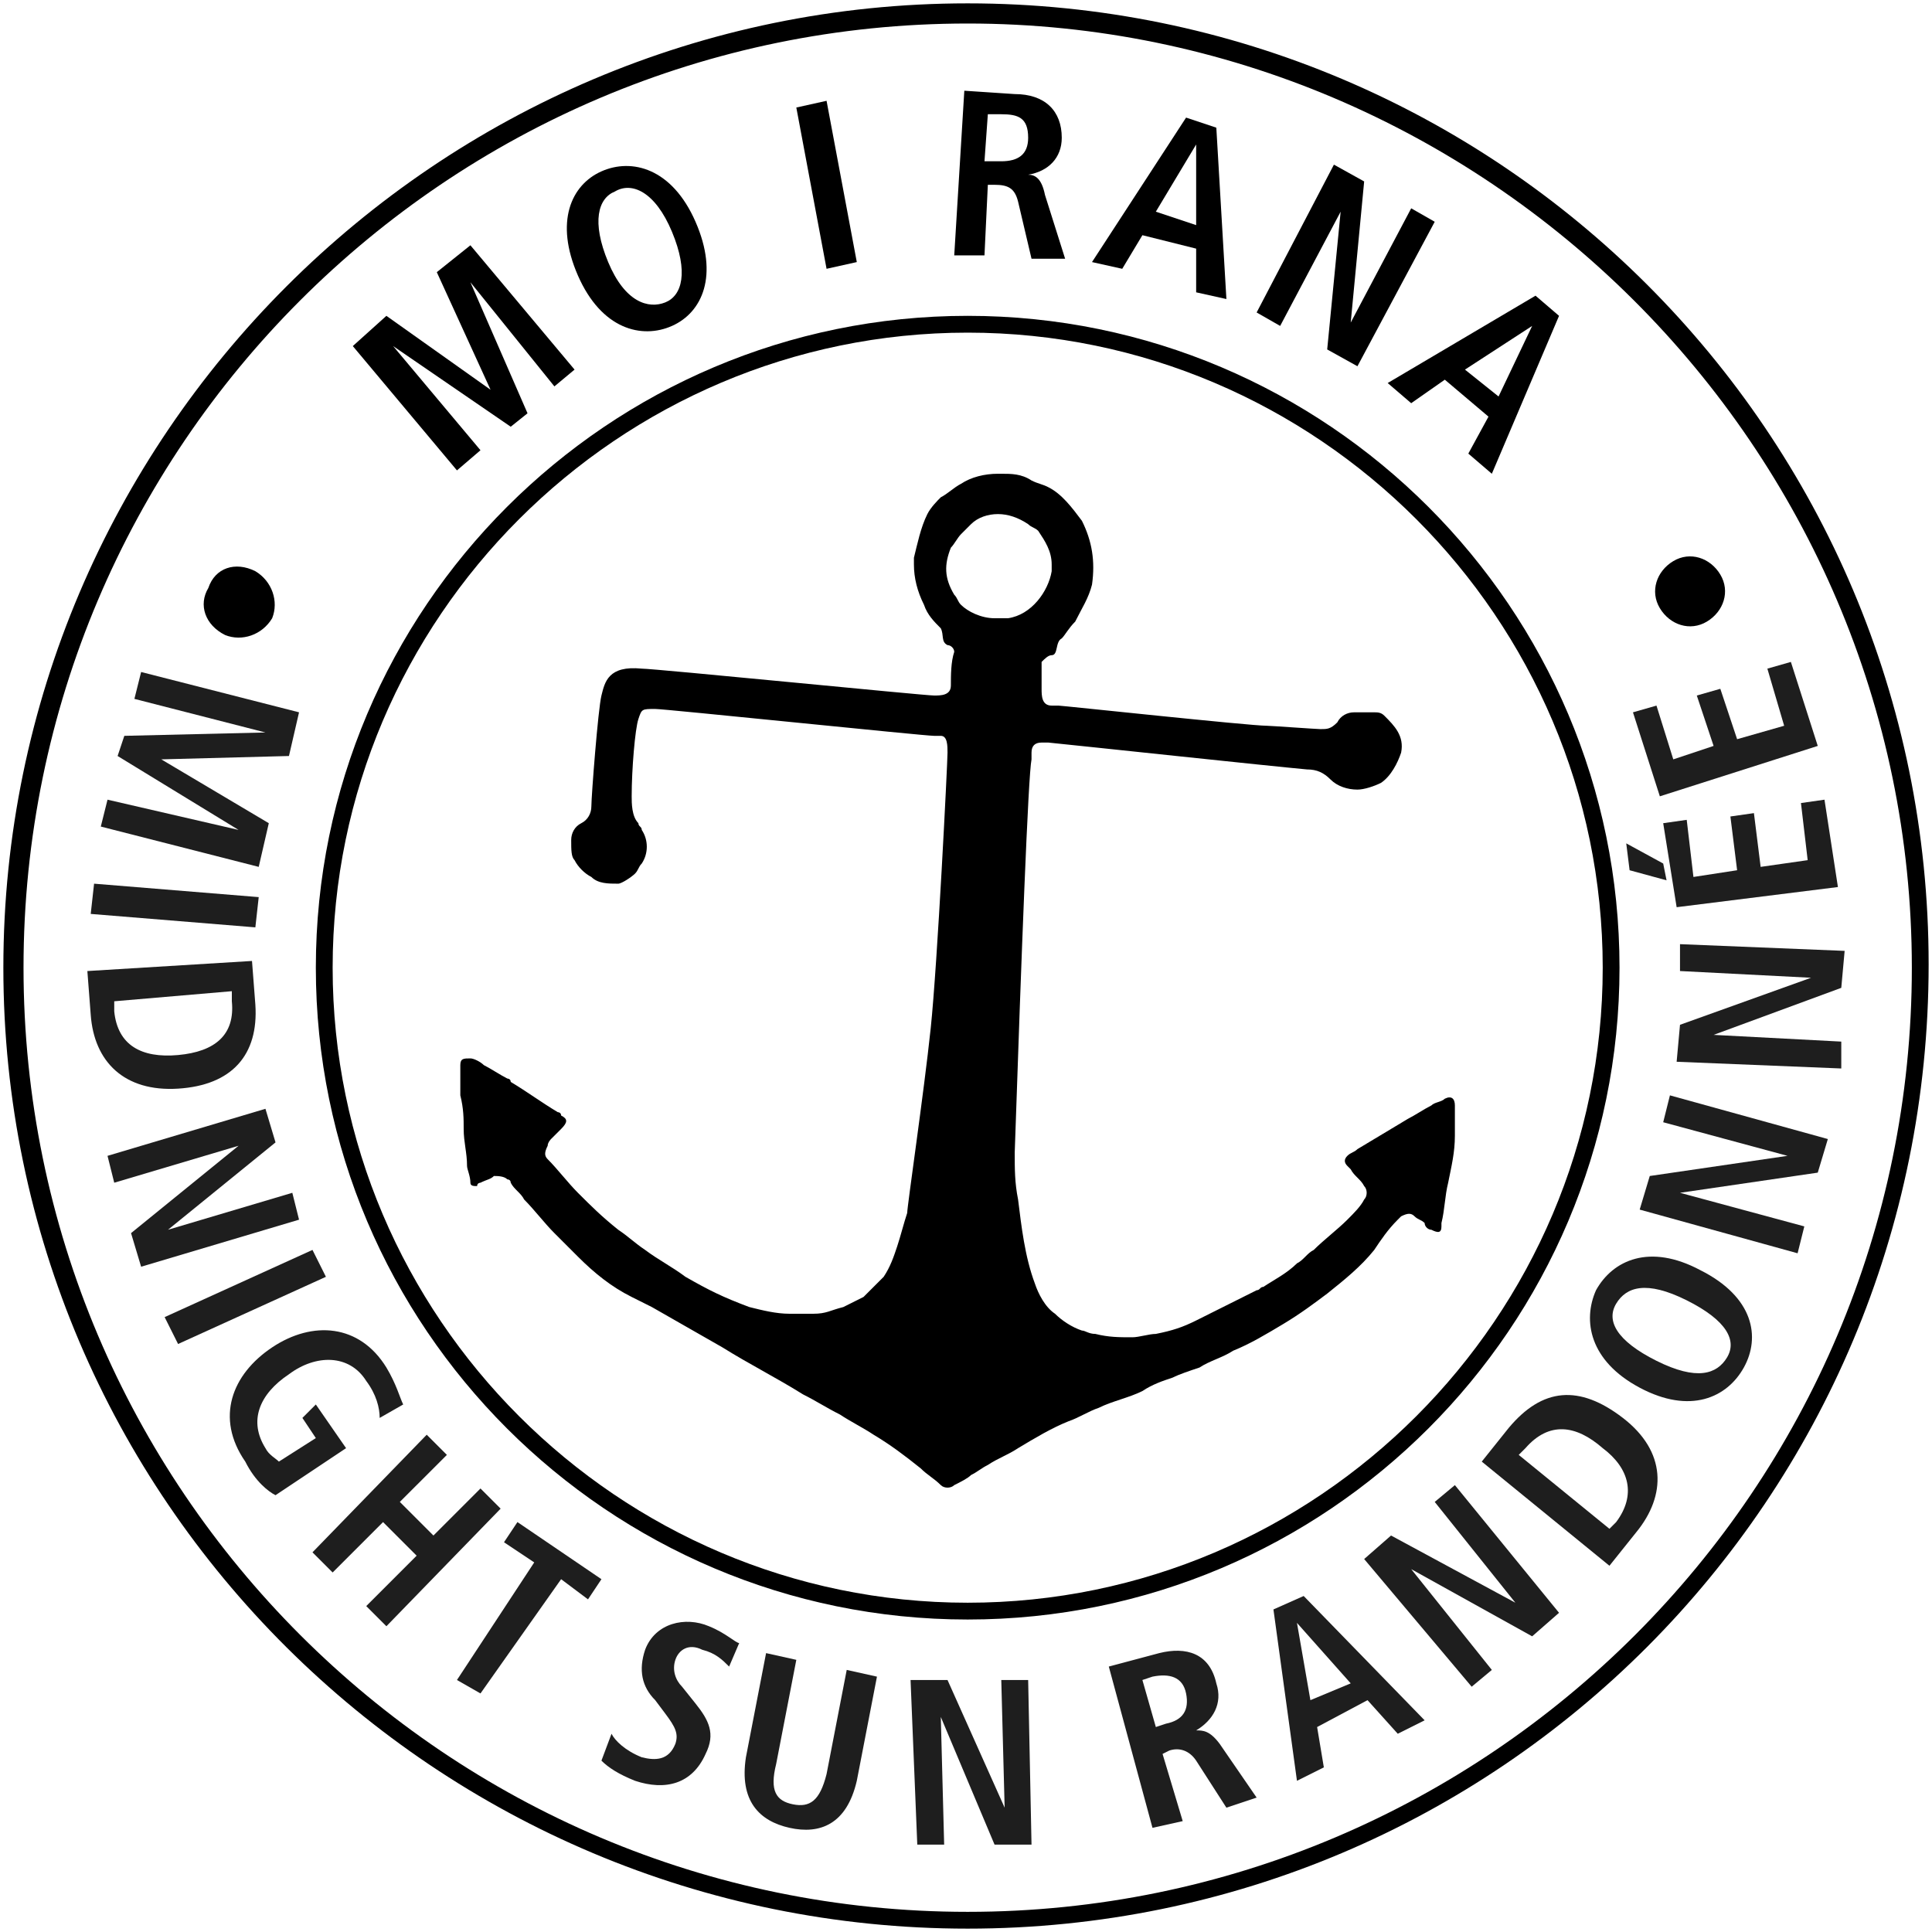
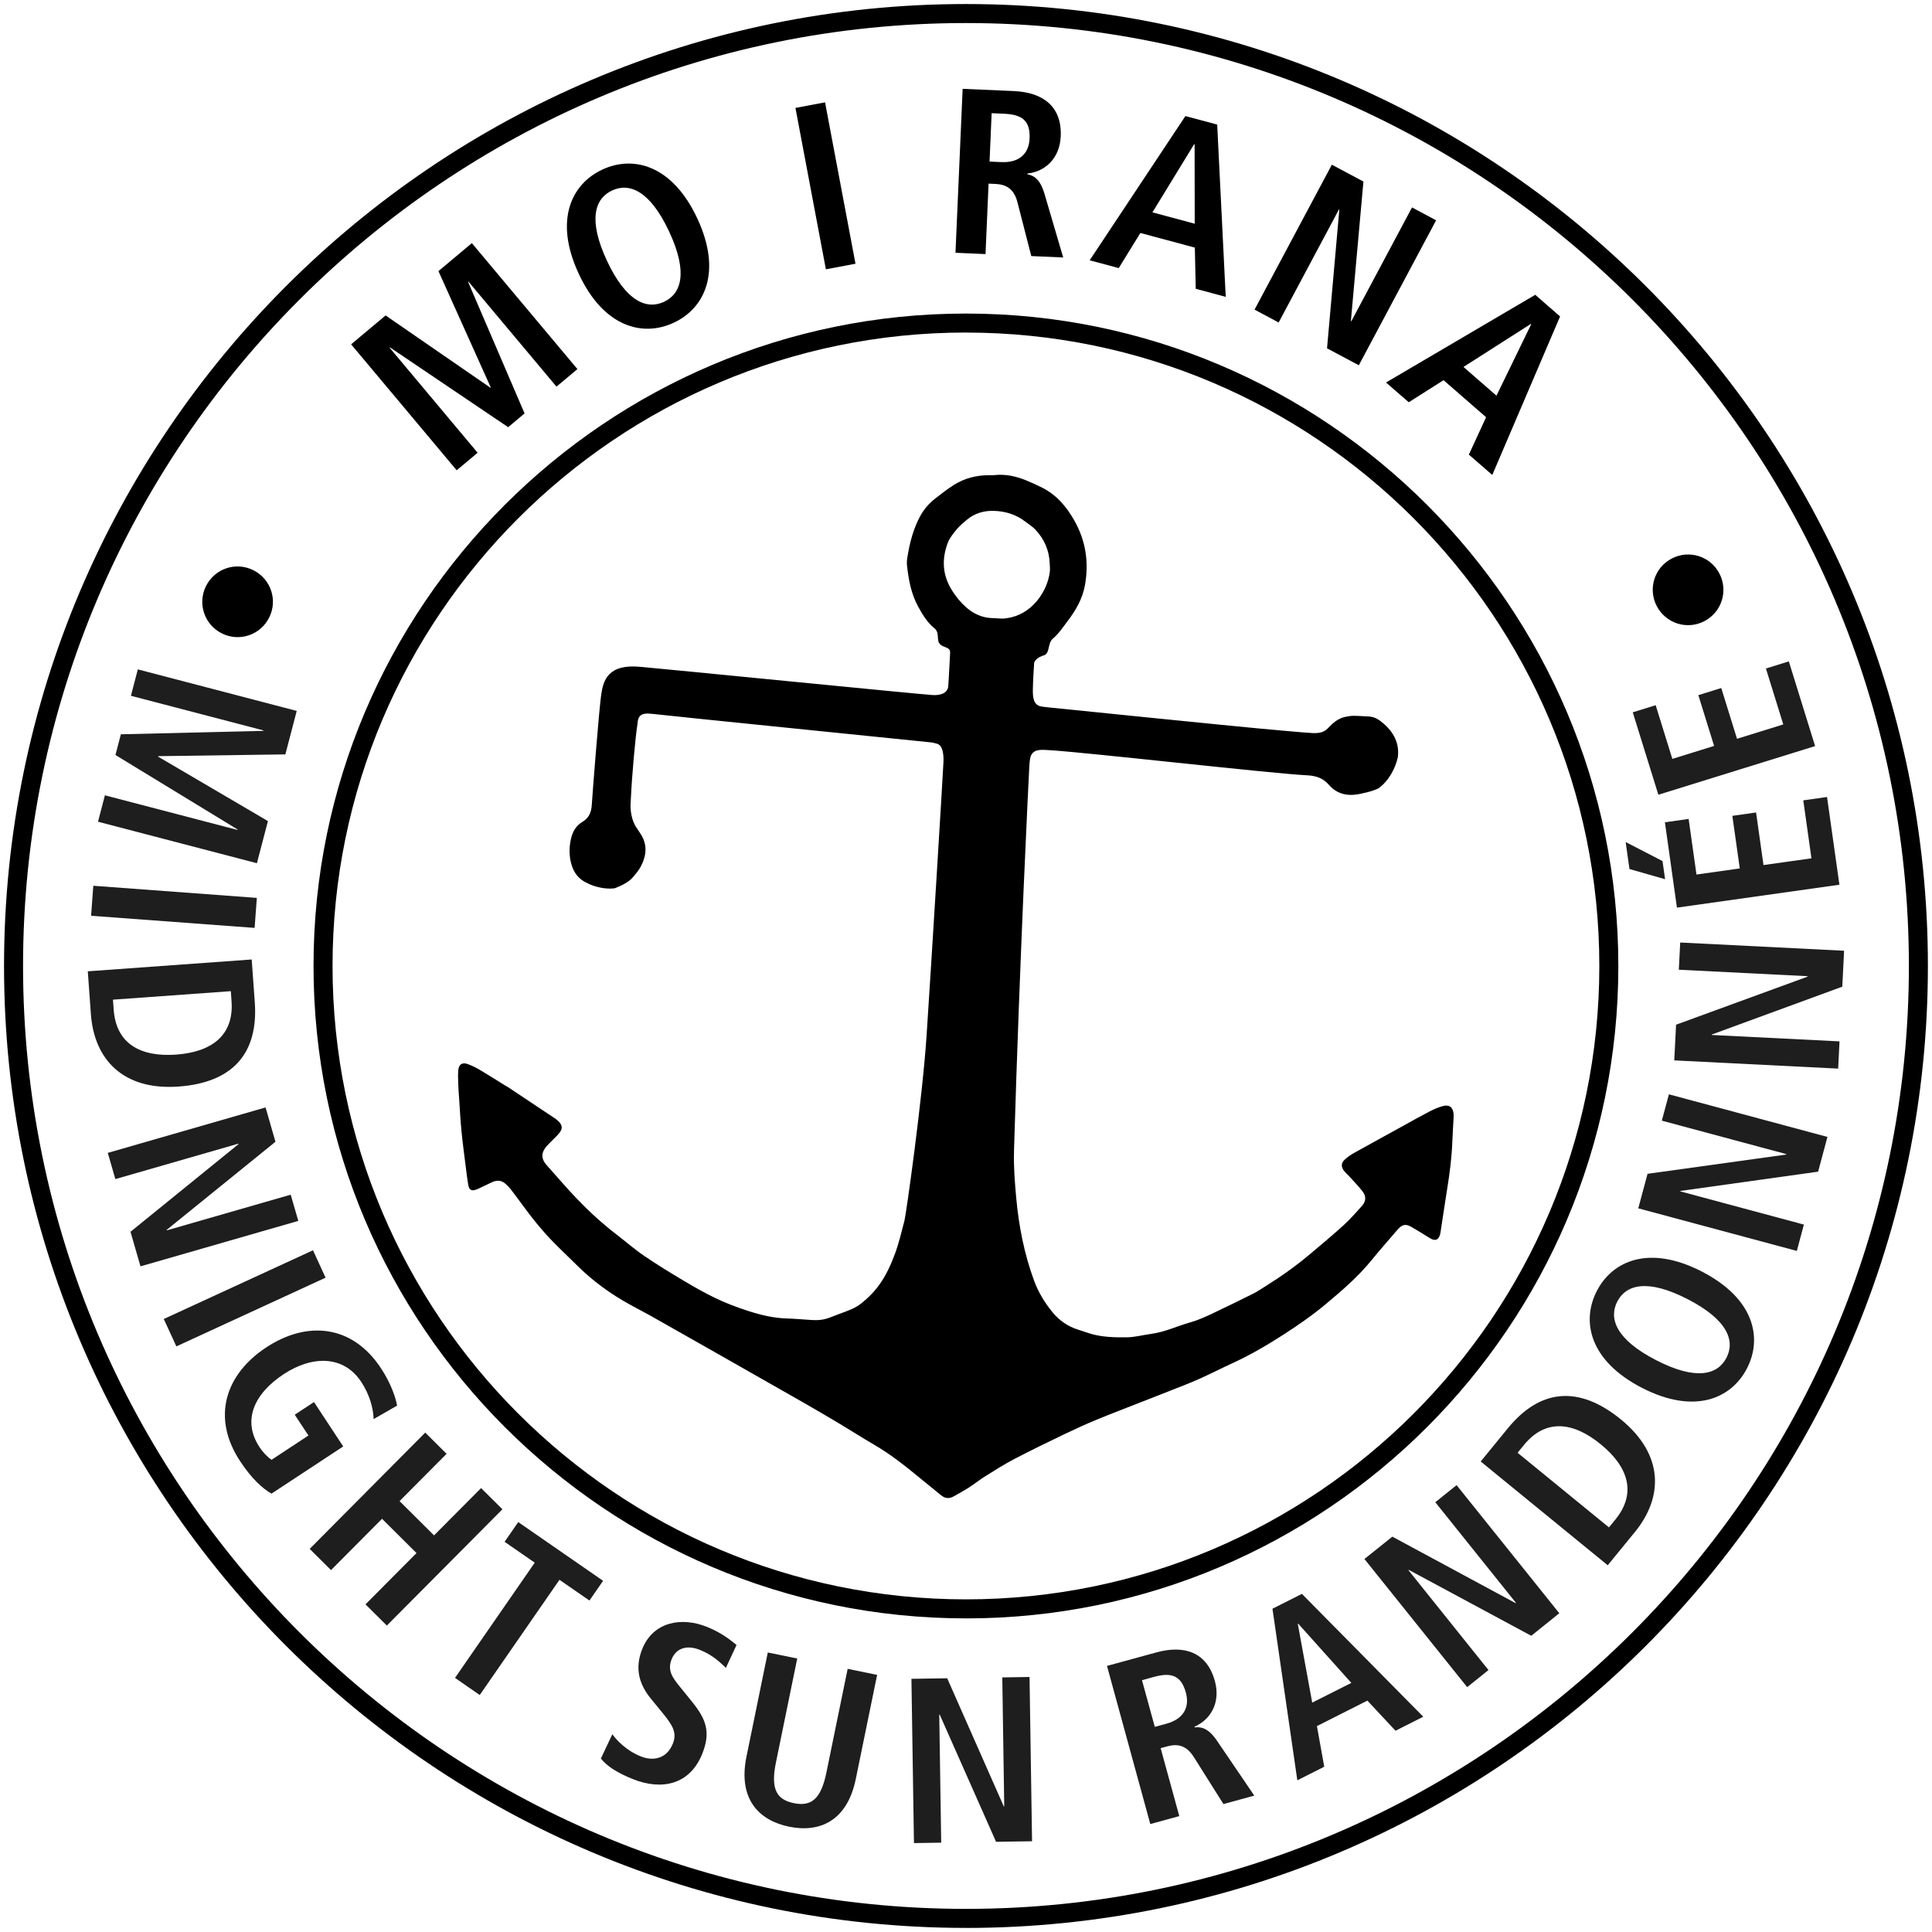
- <svg xmlns="http://www.w3.org/2000/svg" version="1.1" id="Lager_1" x="0px" y="0px" viewBox="0 0 57.5 57.5" style="enable-background:new 0 0 57.5 57.5;" xml:space="preserve">
-   <style type="text/css">
- 	.st0{opacity:0.88;}
- </style>
-   <path class="st0" d="M7.1,24.7L7.1,24.7l-3.6-2.2l0.2-0.6l4.2-0.1l0,0l-3.9-1l0.2-0.8l4.7,1.2l-0.3,1.3l-3.8,0.1l0,0L8,24.5  l-0.3,1.3l-4.7-1.2l0.2-0.8L7.1,24.7z" />
-   <path class="st0" d="M7.7,26.7l-0.1,0.9l-4.9-0.4l0.1-0.9L7.7,26.7z" />
-   <path class="st0" d="M7.5,28.6l0.1,1.3c0.1,1.5-0.7,2.4-2.3,2.5c-1.6,0.1-2.5-0.8-2.6-2.2l-0.1-1.3L7.5,28.6z M3.4,29.8l0,0.3  c0.1,1,0.8,1.4,1.9,1.3c1.1-0.1,1.7-0.6,1.6-1.6l0-0.3L3.4,29.8z" />
-   <path class="st0" d="M7.9,33l0.3,1L5,36.6l0,0l3.7-1.1l0.2,0.8l-4.7,1.4l-0.3-1l3.2-2.6l0,0l-3.7,1.1l-0.2-0.8L7.9,33z" />
-   <path class="st0" d="M9.3,37.2L9.7,38l-4.4,2l-0.4-0.8L9.3,37.2z" />
-   <path class="st0" d="M9.4,41.8l0.9,1.3l-2.1,1.4c-0.2-0.1-0.6-0.4-0.9-1c-0.9-1.3-0.4-2.6,0.8-3.4c1.2-0.8,2.6-0.7,3.4,0.6  c0.3,0.5,0.4,0.9,0.5,1.1l-0.7,0.4c0-0.3-0.1-0.7-0.4-1.1c-0.5-0.8-1.5-0.8-2.3-0.2c-0.9,0.6-1.2,1.4-0.7,2.2  c0.1,0.2,0.3,0.3,0.4,0.4l1.1-0.7l-0.4-0.6L9.4,41.8z" />
-   <path class="st0" d="M12.7,42.7l0.6,0.6l-1.4,1.4l1,1l1.4-1.4l0.6,0.6l-3.4,3.5l-0.6-0.6l1.5-1.5l-1-1l-1.5,1.5l-0.6-0.6L12.7,42.7z  " />
-   <path class="st0" d="M15.9,46.5L15,45.9l0.4-0.6l2.5,1.7l-0.4,0.6L16.7,47l-2.4,3.4L13.6,50L15.9,46.5z" />
-   <path class="st0" d="M18.2,51.6c0.1,0.2,0.4,0.5,0.9,0.7c0.4,0.1,0.8,0.1,1-0.4c0.1-0.3,0-0.5-0.3-0.9l-0.3-0.4  c-0.4-0.4-0.5-0.9-0.3-1.5c0.3-0.8,1.2-1,1.9-0.7c0.5,0.2,0.8,0.5,0.9,0.5l-0.3,0.7c-0.2-0.2-0.4-0.4-0.8-0.5  c-0.4-0.2-0.7,0-0.8,0.3c-0.1,0.3,0,0.6,0.2,0.8l0.4,0.5c0.4,0.5,0.6,0.9,0.3,1.5c-0.4,0.9-1.2,1.1-2.1,0.8c-0.5-0.2-0.8-0.4-1-0.6  L18.2,51.6z" />
-   <path class="st0" d="M23.7,49.4l-0.6,3.1c-0.2,0.8,0,1.1,0.5,1.2c0.5,0.1,0.8-0.1,1-0.9l0.6-3.1l0.9,0.2L25.5,53  c-0.3,1.3-1.1,1.6-2,1.4c-0.9-0.2-1.5-0.8-1.3-2.1l0.6-3.1L23.7,49.4z" />
-   <path class="st0" d="M27.1,50l1.1,0l1.7,3.8h0l-0.1-3.8l0.8,0l0.1,4.9l-1.1,0L28,51.1h0l0.1,3.8l-0.8,0L27.1,50z" />
-   <path class="st0" d="M33,49.6l1.5-0.4c0.8-0.2,1.5,0,1.7,0.9c0.2,0.6-0.1,1.1-0.6,1.4l0,0c0.2,0,0.4,0,0.7,0.4l1.1,1.6l-0.9,0.3  l-0.9-1.4c-0.2-0.3-0.5-0.4-0.8-0.3l-0.2,0.1l0.6,2l-0.9,0.2L33,49.6z M34.7,51.3c0.5-0.1,0.7-0.4,0.6-0.9c-0.1-0.5-0.5-0.6-1-0.5  L34,50l0.4,1.4L34.7,51.3z" />
-   <path class="st0" d="M40.7,50.6l-1.5,0.8l0.2,1.2L38.6,53l-0.7-5.1l0.9-0.4l3.6,3.7l-0.8,0.4L40.7,50.6z M40.2,50.1l-1.6-1.8l0,0  l0.4,2.3L40.2,50.1z" />
-   <path class="st0" d="M40.6,46.4l0.8-0.7l3.7,2l0,0l-2.4-3l0.6-0.5l3.1,3.8l-0.8,0.7l-3.6-2l0,0l2.4,3l-0.6,0.5L40.6,46.4z" />
-   <path class="st0" d="M44.1,43.5l0.8-1c1-1.2,2.1-1.3,3.4-0.3c1.3,1,1.3,2.3,0.4,3.4l-0.8,1L44.1,43.5z M47.9,45.5l0.2-0.2  c0.6-0.8,0.4-1.6-0.4-2.2c-0.8-0.7-1.6-0.8-2.3,0l-0.2,0.2L47.9,45.5z" />
-   <path class="st0" d="M47.5,38.4c0.5-0.9,1.6-1.4,3.1-0.6c1.6,0.8,1.8,2,1.3,2.9c-0.5,0.9-1.6,1.4-3.1,0.6  C47.3,40.5,47.1,39.3,47.5,38.4z M51.4,40.4c0.3-0.5,0-1.1-1.2-1.7s-1.8-0.4-2.1,0.1c-0.3,0.5,0,1.1,1.2,1.7S51.1,40.9,51.4,40.4z" />
-   <path class="st0" d="M48.8,36l0.3-1l4.1-0.6l0,0l-3.7-1l0.2-0.8l4.7,1.3l-0.3,1L50,35.5l0,0l3.7,1l-0.2,0.8L48.8,36z" />
-   <path class="st0" d="M49.9,31.6l0.1-1.1l3.9-1.4l0,0L50,28.9l0-0.8l4.9,0.2l-0.1,1.1L51,30.8l0,0l3.8,0.2l0,0.8L49.9,31.6z" />
-   <path class="st0" d="M48.5,25.9l-0.1-0.8l1.1,0.6l0.1,0.5L48.5,25.9z M49.9,27l-0.4-2.5l0.7-0.1l0.2,1.7l1.3-0.2l-0.2-1.6l0.7-0.1  l0.2,1.6l1.4-0.2l-0.2-1.7l0.7-0.1l0.4,2.6L49.9,27z" />
-   <path class="st0" d="M49.4,23.7l-0.8-2.5l0.7-0.2l0.5,1.6l1.2-0.4l-0.5-1.5l0.7-0.2l0.5,1.5l1.4-0.4l-0.5-1.7l0.7-0.2l0.8,2.5  L49.4,23.7z" />
-   <path d="M14,8.4L14,8.4l1.7,3.9l-0.5,0.4l-3.5-2.4l0,0l2.6,3.1L13.6,14l-3.1-3.7l1-0.9l3.1,2.2l0,0l-1.6-3.5l1-0.8l3.1,3.7l-0.6,0.5  L14,8.4z" />
-   <path d="M17.9,5.1c0.9-0.4,2.1-0.1,2.8,1.5c0.7,1.6,0.2,2.7-0.7,3.1c-0.9,0.4-2.1,0.1-2.8-1.5C16.5,6.6,17,5.5,17.9,5.1z M19.8,9  c0.5-0.2,0.7-0.9,0.2-2.1s-1.2-1.5-1.7-1.2c-0.5,0.2-0.7,0.9-0.2,2.1S19.3,9.2,19.8,9z" />
-   <path d="M23.7,3.2l0.9-0.2l0.9,4.8L24.6,8L23.7,3.2z" />
-   <path d="M28.7,2.7l1.5,0.1c0.9,0,1.4,0.5,1.4,1.3c0,0.6-0.4,1-1,1.1v0c0.2,0,0.4,0.1,0.5,0.6l0.6,1.9l-1,0L30.3,6  c-0.1-0.4-0.3-0.5-0.7-0.5l-0.2,0l-0.1,2.1l-0.9,0L28.7,2.7z M29.8,4.8c0.5,0,0.8-0.2,0.8-0.7c0-0.6-0.3-0.7-0.8-0.7l-0.4,0  l-0.1,1.4L29.8,4.8z" />
-   <path d="M35.6,7.4L34,7l-0.6,1l-0.9-0.2l2.8-4.3l0.9,0.3l0.3,5.1l-0.9-0.2L35.6,7.4z M35.6,6.7l0-2.4l0,0l-1.2,2L35.6,6.7z" />
-   <path d="M39.7,4.9l0.9,0.5l-0.4,4.2l0,0L42,6.2l0.7,0.4l-2.3,4.3l-0.9-0.5l0.4-4.1l0,0l-1.8,3.4l-0.7-0.4L39.7,4.9z" />
-   <path d="M44.3,12.4L43,11.3l-1,0.7l-0.7-0.6l4.4-2.6l0.7,0.6l-2,4.7l-0.7-0.6L44.3,12.4z M44.6,11.8l1-2.1l0,0l-2,1.3L44.6,11.8z" />
-   <path d="M6.2,17.5C6.4,16.9,7,16.7,7.6,17c0.5,0.3,0.7,0.9,0.5,1.4c-0.3,0.5-0.9,0.7-1.4,0.5C6.1,18.6,5.9,18,6.2,17.5z" />
-   <path d="M51.2,17.1c0.3,0.5,0.1,1.1-0.4,1.4s-1.1,0.1-1.4-0.4c-0.3-0.5-0.1-1.1,0.4-1.4C50.3,16.4,50.9,16.6,51.2,17.1z" />
-   <path d="M28.8,57.4C13,57.4,0.1,44.6,0.1,28.8C0.1,13,13,0.1,28.8,0.1c15.8,0,28.6,12.8,28.6,28.6C57.4,44.6,44.6,57.4,28.8,57.4z   M28.8,0.7C13.3,0.7,0.7,13.3,0.7,28.8s12.6,28.1,28.1,28.1c15.5,0,28.1-12.6,28.1-28.1S44.2,0.7,28.8,0.7z" />
-   <path d="M28.8,48.2c-10.7,0-19.4-8.7-19.4-19.4S18.1,9.4,28.8,9.4s19.4,8.7,19.4,19.4S39.5,48.2,28.8,48.2z M28.8,9.9  c-10.4,0-18.9,8.5-18.9,18.9s8.5,18.9,18.9,18.9s18.9-8.5,18.9-18.9S39.2,9.9,28.8,9.9z" />
-   <path d="M30.2,34.3c0,0.5,0,0.9,0.1,1.4c0.1,0.8,0.2,1.7,0.5,2.5c0.1,0.3,0.3,0.7,0.6,0.9c0.2,0.2,0.5,0.4,0.8,0.5  c0.1,0,0.2,0.1,0.4,0.1c0.4,0.1,0.7,0.1,1.1,0.1c0.2,0,0.5-0.1,0.7-0.1c0.5-0.1,0.8-0.2,1.2-0.4c0.2-0.1,0.4-0.2,0.6-0.3  c0.4-0.2,0.8-0.4,1.2-0.6c0.1,0,0.1-0.1,0.2-0.1c0.3-0.2,0.7-0.4,1-0.7c0.2-0.1,0.3-0.3,0.5-0.4c0.3-0.3,0.7-0.6,1-0.9  c0.2-0.2,0.4-0.4,0.5-0.6c0.1-0.1,0.1-0.3,0-0.4c-0.1-0.2-0.3-0.3-0.4-0.5c0,0-0.1-0.1-0.1-0.1c-0.1-0.1-0.1-0.2,0-0.3  c0.1-0.1,0.2-0.1,0.3-0.2c0.5-0.3,1-0.6,1.5-0.9c0.2-0.1,0.5-0.3,0.7-0.4c0.1-0.1,0.3-0.1,0.4-0.2c0.2-0.1,0.3,0,0.3,0.2  c0,0.1,0,0.1,0,0.2c0,0.2,0,0.4,0,0.7c0,0.5-0.1,0.9-0.2,1.4c-0.1,0.4-0.1,0.8-0.2,1.2c0,0,0,0.1,0,0.1c0,0.2-0.1,0.2-0.3,0.1  c-0.1,0-0.2-0.1-0.2-0.2c-0.1-0.1-0.2-0.1-0.3-0.2c-0.1-0.1-0.2-0.1-0.4,0c0,0,0,0-0.1,0.1c-0.3,0.3-0.5,0.6-0.7,0.9  c-0.4,0.5-0.9,0.9-1.4,1.3c-0.4,0.3-0.8,0.6-1.3,0.9c-0.5,0.3-1,0.6-1.5,0.8c-0.3,0.2-0.7,0.3-1,0.5c-0.3,0.1-0.6,0.2-0.8,0.3  c-0.3,0.1-0.6,0.2-0.9,0.4c-0.4,0.2-0.9,0.3-1.3,0.5c-0.3,0.1-0.6,0.3-0.9,0.4c-0.5,0.2-1,0.5-1.5,0.8c-0.3,0.2-0.6,0.3-0.9,0.5  c-0.2,0.1-0.3,0.2-0.5,0.3c-0.1,0.1-0.3,0.2-0.5,0.3c-0.1,0.1-0.3,0.1-0.4,0c-0.2-0.2-0.4-0.3-0.6-0.5c-0.5-0.4-0.9-0.7-1.4-1  c-0.3-0.2-0.7-0.4-1-0.6c-0.4-0.2-0.7-0.4-1.1-0.6c-0.8-0.5-1.6-0.9-2.4-1.4c-0.7-0.4-1.4-0.8-2.1-1.2c-0.2-0.1-0.4-0.2-0.6-0.3  c-0.6-0.3-1.1-0.7-1.6-1.2c-0.2-0.2-0.5-0.5-0.7-0.7c-0.3-0.3-0.6-0.7-0.9-1c-0.1-0.2-0.3-0.3-0.4-0.5c0-0.1-0.1-0.1-0.1-0.1  c-0.1-0.1-0.3-0.1-0.4-0.1c-0.1,0.1-0.2,0.1-0.4,0.2c0,0-0.1,0-0.1,0.1c-0.1,0-0.2,0-0.2-0.1c0-0.2-0.1-0.4-0.1-0.5  c0-0.4-0.1-0.7-0.1-1.1c0-0.3,0-0.6-0.1-1c0-0.2,0-0.3,0-0.5c0-0.1,0-0.3,0-0.4c0-0.2,0.1-0.2,0.3-0.2c0.1,0,0.3,0.1,0.4,0.2  c0.2,0.1,0.5,0.3,0.7,0.4c0,0,0.1,0,0.1,0.1c0.5,0.3,0.9,0.6,1.4,0.9c0,0,0.1,0,0.1,0.1c0.2,0.1,0.2,0.2,0,0.4  c-0.1,0.1-0.2,0.2-0.3,0.3c0,0-0.1,0.1-0.1,0.2c-0.1,0.2-0.1,0.3,0,0.4c0,0,0,0,0,0c0.3,0.3,0.6,0.7,0.9,1c0.4,0.4,0.7,0.7,1.2,1.1  c0.3,0.2,0.5,0.4,0.8,0.6c0.4,0.3,0.8,0.5,1.2,0.8c0.7,0.4,1.1,0.6,1.9,0.9c0.4,0.1,0.8,0.2,1.2,0.2c0.2,0,0.6,0,0.7,0  c0.4,0,0.5-0.1,0.9-0.2c0.2-0.1,0.4-0.2,0.6-0.3c0.2-0.2,0.4-0.4,0.6-0.6c0.2-0.3,0.3-0.6,0.4-0.9c0.1-0.3,0.2-0.7,0.3-1  c0-0.2,0.5-3.6,0.7-5.5s0.5-7.9,0.5-8.2c0-0.2,0-0.5-0.2-0.5c-0.1,0-0.1,0-0.2,0c-0.3,0-8-0.8-8.3-0.8c-0.4,0-0.4,0-0.5,0.3  c-0.1,0.3-0.2,1.5-0.2,2.3c0,0.2,0,0.6,0.2,0.8c0,0.1,0.1,0.1,0.1,0.2c0.2,0.3,0.2,0.7,0,1c-0.1,0.1-0.1,0.2-0.2,0.3  c-0.1,0.1-0.4,0.3-0.5,0.3c-0.3,0-0.6,0-0.8-0.2c-0.2-0.1-0.4-0.3-0.5-0.5C17,25.5,17,25.3,17,25c0-0.2,0.1-0.4,0.3-0.5  c0.2-0.1,0.3-0.3,0.3-0.5c0-0.3,0.2-2.9,0.3-3.3c0.1-0.4,0.2-0.9,1.2-0.8c0.4,0,8.4,0.8,8.7,0.8c0.2,0,0.5,0,0.5-0.3  c0-0.3,0-0.7,0.1-1c0-0.1-0.1-0.2-0.2-0.2c-0.2-0.1-0.1-0.3-0.2-0.5c-0.2-0.2-0.4-0.4-0.5-0.7c-0.2-0.4-0.3-0.8-0.3-1.2  c0-0.1,0-0.2,0-0.2c0.1-0.4,0.2-0.9,0.4-1.3c0.1-0.2,0.3-0.4,0.4-0.5c0.2-0.1,0.4-0.3,0.6-0.4c0.3-0.2,0.7-0.3,1.1-0.3  c0,0,0.1,0,0.1,0c0.3,0,0.6,0,0.9,0.2c0.2,0.1,0.3,0.1,0.5,0.2c0.4,0.2,0.7,0.6,1,1c0.3,0.6,0.4,1.2,0.3,1.9  c-0.1,0.4-0.3,0.7-0.5,1.1c-0.2,0.2-0.3,0.4-0.4,0.5c-0.2,0.1-0.1,0.5-0.3,0.5c-0.1,0-0.2,0.1-0.3,0.2c0,0.3,0,0.5,0,0.8  c0,0.2,0,0.5,0.3,0.5c0.2,0,0.1,0,0.2,0c0.1,0,5.7,0.6,6.2,0.6c0.1,0,1.5,0.1,1.6,0.1c0.2,0,0.3,0,0.5-0.2c0.1-0.2,0.3-0.3,0.5-0.3  c0.1,0,0.2,0,0.2,0c0.1,0,0.3,0,0.4,0c0.1,0,0.2,0,0.3,0.1c0.3,0.3,0.6,0.6,0.5,1.1c-0.1,0.3-0.3,0.7-0.6,0.9  c-0.2,0.1-0.5,0.2-0.7,0.2c-0.3,0-0.6-0.1-0.8-0.3c-0.2-0.2-0.4-0.3-0.7-0.3c-1.1-0.1-6.7-0.7-7.7-0.8c-0.1,0-0.2,0-0.2,0  c-0.2,0-0.3,0.1-0.3,0.3c0,0.1,0,0.1,0,0.2C30.6,23.1,30.4,28.4,30.2,34.3z M29.6,18.4c0.1,0,0.2,0,0.3,0c0,0,0.1,0,0.1,0  c0.7-0.1,1.2-0.8,1.3-1.4c0-0.1,0-0.2,0-0.2c0-0.4-0.2-0.7-0.4-1c-0.1-0.1-0.2-0.1-0.3-0.2c-0.3-0.2-0.6-0.3-0.9-0.3  c-0.3,0-0.6,0.1-0.8,0.3c-0.1,0.1-0.2,0.2-0.3,0.3c-0.1,0.1-0.2,0.3-0.3,0.4c-0.2,0.5-0.2,0.9,0.1,1.4c0.1,0.1,0.1,0.2,0.2,0.3  C28.8,18.2,29.2,18.4,29.6,18.4z" />
+ <svg xmlns="http://www.w3.org/2000/svg" id="a" width="20.285mm" height="20.285mm" viewBox="0 0 57.5 57.5">
+   <defs>
+     <style>.b{opacity:.88;}</style>
+   </defs>
+   <path class="b" d="M7.066,24.7l.004-.014-3.634-2.216,.161-.616,4.238-.102,.004-.014-3.943-1.03,.206-.786,4.729,1.236-.338,1.294-3.785,.053-.003,.014,3.269,1.918-.328,1.254-4.729-1.235,.205-.786,3.943,1.03Z" />
+   <path class="b" d="M7.644,26.723l-.066,.893-4.867-.361,.066-.893,4.867,.361Z" />
+   <path class="b" d="M7.491,28.556l.092,1.272c.109,1.523-.656,2.394-2.271,2.51-1.643,.118-2.51-.803-2.607-2.158l-.092-1.272,4.878-.352Zm-4.129,1.196l.022,.301c.072,1.006,.79,1.411,1.859,1.334,1.068-.077,1.721-.581,1.648-1.587l-.021-.301-3.509,.253Z" />
+   <path class="b" d="M7.904,32.959l.294,1.022-3.238,2.623,.004,.014,3.688-1.062,.226,.78-4.697,1.353-.297-1.029,3.214-2.608-.004-.014-3.661,1.054-.225-.78,4.697-1.353Z" />
+   <path class="b" d="M9.315,37.211l.375,.815-4.441,2.045-.375-.815,4.441-2.045Z" />
+   <path class="b" d="M9.346,41.729l.869,1.32-2.134,1.404c-.249-.138-.587-.435-.936-.967-.861-1.309-.431-2.589,.779-3.385,1.209-.796,2.556-.685,3.417,.624,.308,.468,.444,.905,.477,1.109l-.698,.401c-.012-.336-.122-.732-.368-1.106-.522-.795-1.458-.791-2.306-.233-.917,.604-1.228,1.403-.725,2.169,.115,.175,.254,.31,.36,.382l1.099-.723-.408-.619,.573-.377Z" />
+   <path class="b" d="M12.656,42.637l.635,.631-1.399,1.408,1.026,1.02,1.4-1.408,.635,.631-3.44,3.461-.635-.631,1.518-1.527-1.026-1.02-1.518,1.527-.635-.631,3.439-3.461Z" />
+   <path class="b" d="M15.915,46.508l-.897-.621,.406-.587,2.525,1.748-.406,.587-.892-.617-2.373,3.429-.736-.51,2.373-3.429Z" />
+   <path class="b" d="M18.223,51.612c.121,.169,.409,.487,.851,.663,.364,.145,.769,.074,.951-.381,.13-.325-.002-.544-.316-.926l-.329-.402c-.351-.426-.5-.9-.267-1.485,.324-.812,1.162-.968,1.923-.664,.481,.191,.769,.45,.885,.541l-.317,.68c-.17-.158-.39-.382-.773-.534-.416-.166-.719-.031-.843,.281-.135,.338,.04,.559,.237,.803l.378,.468c.414,.512,.554,.898,.299,1.536-.368,.923-1.201,1.103-2.065,.758-.455-.182-.78-.387-.953-.614l.341-.723Z" />
+   <path class="b" d="M23.727,49.36l-.634,3.097c-.163,.795,.023,1.105,.537,1.209,.5,.102,.8-.106,.963-.901l.635-3.097,.877,.18-.635,3.097c-.258,1.261-1.086,1.605-1.983,1.421-.904-.185-1.529-.827-1.27-2.088l.634-3.097,.877,.18Z" />
+   <path class="b" d="M27.125,49.965l1.065-.017,1.684,3.813h.014l-.058-3.838,.811-.013,.075,4.889-1.071,.017-1.677-3.785h-.014l.058,3.81-.811,.013-.075-4.889Z" />
+   <path class="b" d="M32.945,49.581l1.471-.402c.836-.23,1.506-.007,1.742,.856,.168,.614-.103,1.131-.607,1.355l.005,.021c.183-.021,.4,.006,.669,.404l1.105,1.626-.918,.251-.884-1.403c-.217-.34-.473-.4-.789-.314l-.196,.054,.555,2.022-.863,.236-1.289-4.707Zm1.775,1.718c.458-.125,.704-.446,.573-.926-.147-.539-.468-.597-.954-.464l-.351,.097,.381,1.389,.351-.096Z" />
+   <path class="b" d="M40.696,50.613l-1.502,.759,.218,1.209-.801,.404-.74-5.106,.876-.442,3.612,3.656-.826,.417-.837-.896Zm-.478-.527l-1.58-1.762-.013,.007,.429,2.342,1.164-.587Z" />
+   <path class="b" d="M40.608,46.399l.831-.665,3.667,1.978,.011-.009-2.4-2.994,.634-.508,3.057,3.812-.835,.671-3.644-1.961-.011,.009,2.382,2.972-.634,.509-3.057-3.813Z" />
+   <path class="b" d="M44.068,43.497l.806-.986c.965-1.181,2.117-1.286,3.368-.265,1.273,1.04,1.272,2.303,.413,3.353l-.806,.986-3.781-3.089Zm3.817,1.962l.19-.233c.638-.78,.395-1.565-.435-2.242-.829-.678-1.647-.759-2.284,.021l-.19,.232,2.72,2.222Z" />
+   <path class="b" d="M47.524,38.423c.464-.902,1.562-1.385,3.125-.58,1.563,.805,1.81,1.978,1.345,2.881-.465,.903-1.563,1.385-3.126,.581-1.562-.805-1.809-1.978-1.344-2.882Zm3.859,1.987c.26-.505,.038-1.13-1.157-1.745s-1.833-.432-2.093,.072c-.259,.504-.038,1.13,1.157,1.745s1.833,.432,2.093-.072Z" />
+   <path class="b" d="M48.758,35.962l.276-1.027,4.125-.573,.004-.014-3.704-.995,.211-.784,4.718,1.268-.277,1.034-4.097,.573-.004,.014,3.677,.988-.21,.784-4.719-1.268Z" />
+   <path class="b" d="M49.829,31.559l.054-1.062,3.911-1.429,.001-.015-3.83-.192,.041-.81,4.878,.245-.054,1.069-3.883,1.424-.001,.014,3.802,.19-.041,.811-4.878-.245Z" />
+   <path class="b" d="M48.496,25.865l-.113-.804,1.097,.566,.076,.54-1.06-.303Zm1.413,1.15l-.358-2.542,.706-.1,.233,1.655,1.289-.182-.221-1.565,.706-.1,.221,1.565,1.427-.201-.243-1.725,.707-.1,.368,2.611-4.835,.682Z" />
+   <path class="b" d="M49.356,23.653l-.762-2.453,.682-.212,.496,1.598,1.243-.386-.469-1.511,.682-.212,.469,1.511,1.377-.428-.517-1.664,.682-.212,.782,2.521-4.665,1.448Z" />
+   <path d="M13.943,8.382l-.011,.009,1.68,3.913-.488,.41-3.517-2.374-.011,.009,2.619,3.126-.623,.522-3.142-3.749,1.026-.86,3.118,2.15,.011-.009-1.556-3.46,.994-.833,3.142,3.749-.623,.522-2.62-3.126Z" />
+   <path d="M17.927,5.047c.92-.43,2.084-.138,2.827,1.456,.743,1.593,.219,2.672-.702,3.102-.92,.429-2.084,.138-2.827-1.456-.743-1.593-.219-2.673,.702-3.102Zm1.835,3.936c.515-.24,.723-.87,.154-2.089s-1.185-1.465-1.699-1.225c-.515,.239-.723,.87-.154,2.089s1.185,1.464,1.699,1.225Z" />
+   <path d="M23.674,3.212l.881-.166,.906,4.803-.881,.166-.906-4.803Z" />
+   <path d="M28.649,2.644l1.523,.066c.866,.038,1.437,.455,1.397,1.35-.028,.636-.445,1.045-.994,1.105v.021c.18,.036,.379,.129,.513,.59l.555,1.887-.95-.042-.413-1.607c-.102-.39-.327-.525-.655-.54l-.203-.009-.091,2.097-.894-.039,.213-4.878Zm1.165,2.18c.476,.021,.808-.21,.829-.706,.024-.56-.264-.712-.767-.733l-.363-.016-.062,1.44,.363,.016Z" />
+   <path d="M35.561,7.369l-1.622-.435-.643,1.045-.865-.232,2.849-4.293,.946,.254,.254,5.127-.893-.24-.026-1.225Zm-.004-.711l-.003-2.363-.014-.004-1.241,2.029,1.258,.338Z" />
+   <path d="M39.638,4.902l.94,.501-.373,4.151,.013,.007,1.806-3.387,.717,.383-2.3,4.314-.946-.505,.366-4.123-.013-.007-1.793,3.362-.717-.383,2.301-4.314Z" />
+   <path d="M44.23,12.418l-1.267-1.103-1.036,.657-.676-.588,4.441-2.61,.739,.644-2.018,4.718-.697-.606,.513-1.112Zm.308-.642l1.033-2.125-.011-.01-2.004,1.28,.981,.855Z" />
+   <path d="M6.132,17.441c.26-.521,.889-.731,1.409-.47,.521,.261,.731,.889,.47,1.409-.26,.521-.889,.731-1.409,.471-.521-.261-.731-.889-.47-1.41Z" />
+   <path d="M51.172,17.068c.27,.517,.071,1.148-.445,1.418s-1.148,.07-1.418-.446c-.27-.516-.071-1.148,.445-1.417,.517-.27,1.149-.071,1.418,.445Z" />
+   <path d="M28.748,57.378C12.962,57.378,.12,44.536,.12,28.75S12.962,.12,28.748,.12s28.63,12.843,28.63,28.63-12.843,28.629-28.63,28.629ZM28.748,.686C13.275,.686,.686,13.276,.686,28.75s12.589,28.062,28.062,28.062,28.064-12.589,28.064-28.062S44.222,.686,28.748,.686Z" />
+   <path d="M28.748,48.166c-10.707,0-19.417-8.71-19.417-19.417S18.041,9.332,28.748,9.332s19.417,8.711,19.417,19.418-8.71,19.417-19.417,19.417Zm0-38.269c-10.395,0-18.851,8.457-18.851,18.852s8.456,18.851,18.851,18.851,18.851-8.456,18.851-18.851S39.143,9.898,28.748,9.898Z" />
+   <path d="M30.179,34.266c-.014,.463,.024,.927,.066,1.388,.077,.839,.238,1.662,.529,2.456,.128,.348,.319,.663,.553,.948,.201,.244,.458,.422,.765,.517,.118,.036,.234,.08,.353,.116,.357,.107,.726,.114,1.092,.11,.227-.002,.453-.063,.68-.095,.493-.07,.755-.221,1.231-.357,.215-.062,.422-.155,.625-.251,.411-.193,.818-.396,1.226-.597,.066-.032,.129-.071,.191-.11,.345-.218,.69-.437,1.016-.683,.169-.127,.335-.258,.496-.394,.333-.281,.669-.56,.991-.854,.189-.172,.358-.368,.531-.558,.133-.147,.146-.292,.025-.448-.126-.163-.272-.31-.411-.463-.043-.048-.093-.09-.133-.139-.098-.119-.095-.239,.019-.342,.081-.073,.172-.139,.268-.192,.513-.286,1.028-.568,1.543-.851,.237-.131,.472-.265,.713-.389,.126-.064,.258-.122,.394-.159,.196-.053,.309,.042,.32,.245,.003,.05-.001,.101-.003,.151-.011,.22-.027,.44-.035,.66-.018,.473-.077,.941-.153,1.408-.067,.412-.126,.825-.19,1.238-.006,.041-.012,.082-.023,.122-.044,.158-.138,.198-.279,.119-.084-.047-.164-.102-.246-.151-.114-.069-.227-.139-.343-.204-.145-.081-.242-.066-.359,.05-.02,.019-.037,.041-.055,.061-.25,.293-.507,.581-.75,.88-.404,.499-.888,.913-1.377,1.322-.399,.333-.826,.628-1.262,.908-.479,.308-.97,.596-1.488,.834-.338,.155-.668,.325-1.008,.477-.272,.122-.551,.227-.828,.337-.303,.12-.607,.238-.91,.357-.44,.173-.882,.341-1.319,.521-.314,.13-.624,.27-.929,.417-.509,.245-1.017,.491-1.518,.752-.3,.157-.588,.341-.876,.521-.163,.102-.313,.224-.475,.328-.146,.094-.301,.176-.452,.263-.13,.075-.256,.064-.372-.03-.197-.158-.392-.318-.587-.478-.45-.37-.903-.736-1.41-1.03-.349-.203-.689-.421-1.036-.629-.351-.209-.703-.416-1.058-.619-.813-.465-1.628-.927-2.442-1.39-.703-.399-1.405-.798-2.109-1.195-.204-.115-.413-.221-.618-.334-.582-.32-1.115-.708-1.587-1.178-.237-.236-.482-.465-.716-.705-.318-.326-.603-.679-.871-1.047-.124-.171-.251-.34-.379-.507-.042-.054-.092-.102-.142-.15-.121-.115-.259-.129-.407-.061-.121,.055-.24,.115-.361,.172-.042,.02-.083,.039-.127,.054-.124,.043-.197,.007-.221-.124-.033-.176-.054-.354-.076-.532-.046-.364-.095-.728-.131-1.093-.032-.319-.047-.639-.069-.959-.011-.156-.023-.311-.028-.467-.004-.133-.01-.267,.005-.398,.018-.155,.114-.22,.263-.171,.133,.044,.261,.111,.383,.182,.245,.144,.484,.298,.726,.448,.039,.024,.08,.045,.119,.07,.459,.305,.917,.61,1.375,.916,.03,.02,.06,.043,.087,.067,.153,.136,.164,.248,.029,.401-.088,.1-.188,.189-.28,.285-.047,.049-.097,.099-.133,.156-.1,.155-.089,.3,.024,.446l.017,.021c.309,.345,.608,.7,.93,1.034,.363,.377,.749,.731,1.165,1.05,.28,.215,.547,.449,.839,.647,.391,.265,.795,.512,1.201,.753,.668,.395,1.133,.635,1.867,.872,.383,.124,.777,.221,1.186,.229,.151,.003,.565,.035,.716,.045,.387,.024,.499-.064,.86-.195,.214-.078,.432-.153,.617-.299,.211-.167,.395-.356,.55-.574,.196-.275,.332-.58,.45-.895,.121-.324,.196-.66,.285-.992,.047-.173,.531-3.588,.659-5.51s.497-7.944,.503-8.159c.005-.192-.013-.48-.196-.528-.058-.015-.116-.033-.174-.039-.337-.037-7.951-.805-8.278-.847-.353-.045-.443,.044-.46,.301-.056,.348-.163,1.47-.2,2.294-.026,.242,.021,.578,.173,.793,.04,.056,.076,.115,.114,.172,.219,.328,.183,.662,.007,.99-.06,.112-.147,.211-.229,.31-.119,.145-.354,.258-.546,.33-.288,.036-.616-.049-.825-.161-.231-.105-.375-.282-.451-.525-.08-.258-.081-.513-.025-.774,.047-.216,.147-.401,.339-.514,.201-.119,.272-.291,.284-.513,.015-.265,.221-2.904,.281-3.284,.062-.419,.2-.919,1.183-.819,.412,.032,8.359,.822,8.666,.837,.186,.015,.461-.021,.479-.268,.024-.325,.035-.651,.055-.976,.009-.143-.081-.151-.215-.21-.242-.114-.074-.328-.222-.507-.231-.179-.38-.424-.516-.673-.203-.373-.281-.784-.328-1.202-.009-.077-.007-.157,.005-.234,.069-.447,.178-.882,.4-1.28,.108-.193,.257-.359,.431-.496,.18-.142,.362-.283,.555-.405,.322-.203,.68-.294,1.061-.291,.046,0,.092,.003,.138-.002,.328-.038,.64,.029,.942,.151,.166,.067,.329,.142,.489,.222,.431,.216,.727,.57,.958,.979,.34,.602,.438,1.247,.314,1.929-.074,.406-.274,.747-.518,1.067-.151,.198-.251,.359-.439,.521-.167,.144-.07,.469-.296,.503-.124,.046-.211,.105-.257,.206-.018,.289-.033,.497-.039,.786-.005,.249,.014,.488,.262,.523,.163,.023,.054,.007,.218,.027,.118,.014,5.736,.582,6.207,.622,.096,.008,1.457,.136,1.644,.141,.181,.005,.328-.014,.456-.15,.143-.152,.298-.289,.511-.333,.08-.016,.163-.031,.244-.031,.147,0,.293,.014,.44,.019,.129,.005,.244,.048,.345,.123,.342,.256,.594,.601,.536,1.086-.066,.316-.266,.709-.576,.93-.159,.084-.541,.176-.726,.192-.303,.026-.557-.071-.751-.296-.175-.203-.388-.271-.652-.284-1.055-.05-6.676-.697-7.73-.752-.078-.004-.157-.009-.234-0-.167,.018-.253,.105-.279,.272-.01,.068-.016,.137-.02,.205-.018,.316-.283,5.612-.457,11.466Zm-.589-15.868c.087,.005,.174,.012,.261,.013,.045,0,.091-.011,.137-.017,.708-.103,1.191-.78,1.258-1.391,.008-.077-.002-.156-.005-.234-.014-.394-.164-.732-.434-1.015-.082-.085-.187-.147-.281-.221-.277-.22-.607-.319-.947-.329-.283-.009-.566,.067-.796,.26-.105,.089-.215,.176-.302,.281-.104,.126-.216,.26-.273,.41-.174,.459-.165,.918,.088,1.353,.069,.118,.148,.232,.236,.337,.275,.329,.608,.557,1.058,.552Z" />
</svg>
